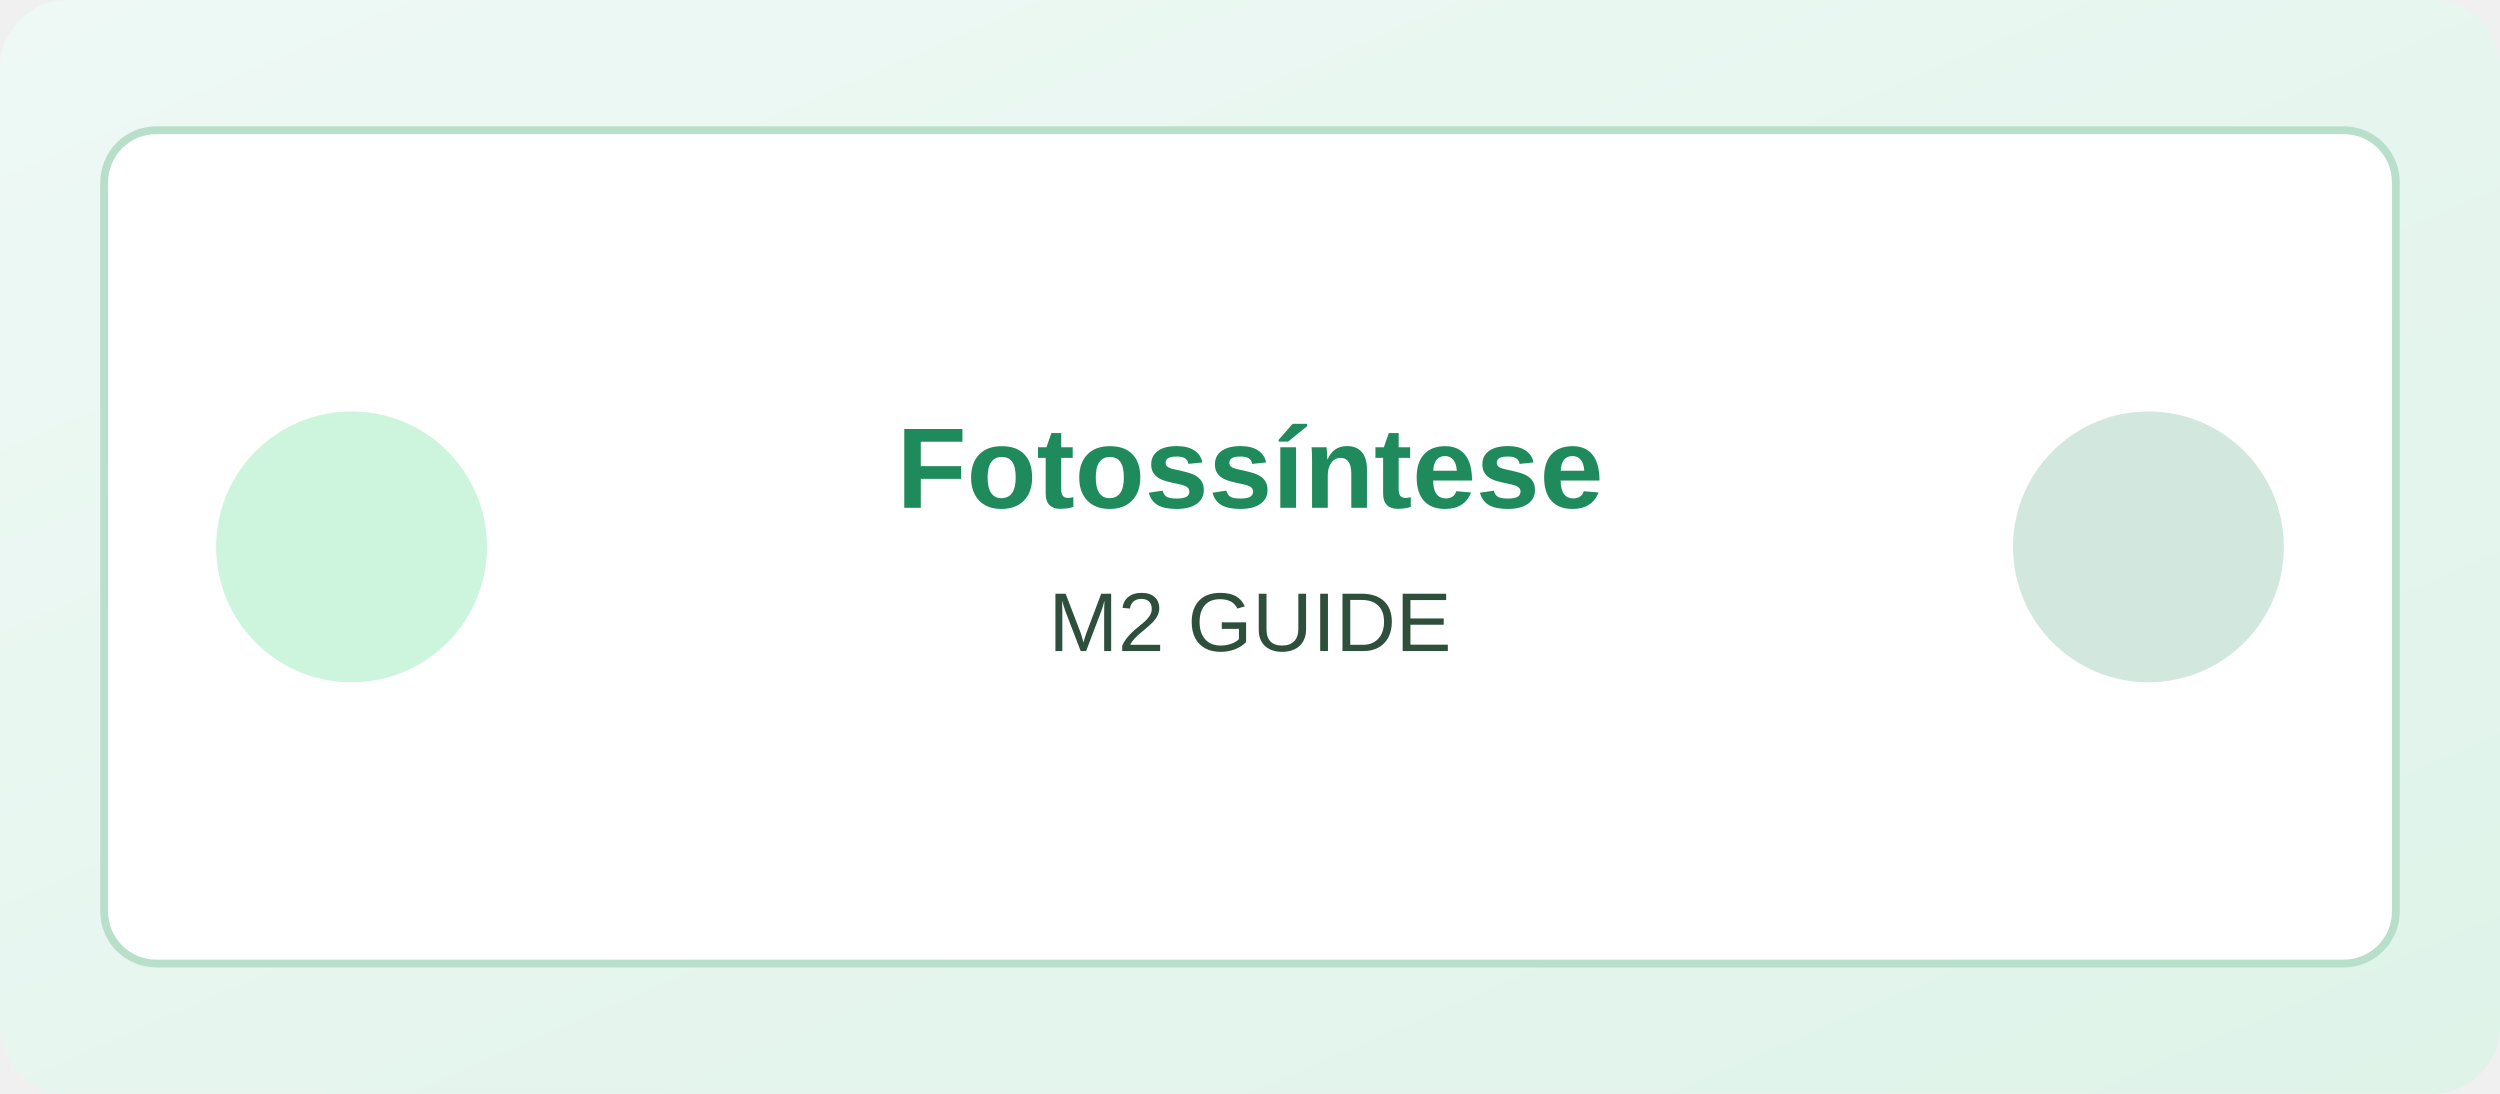
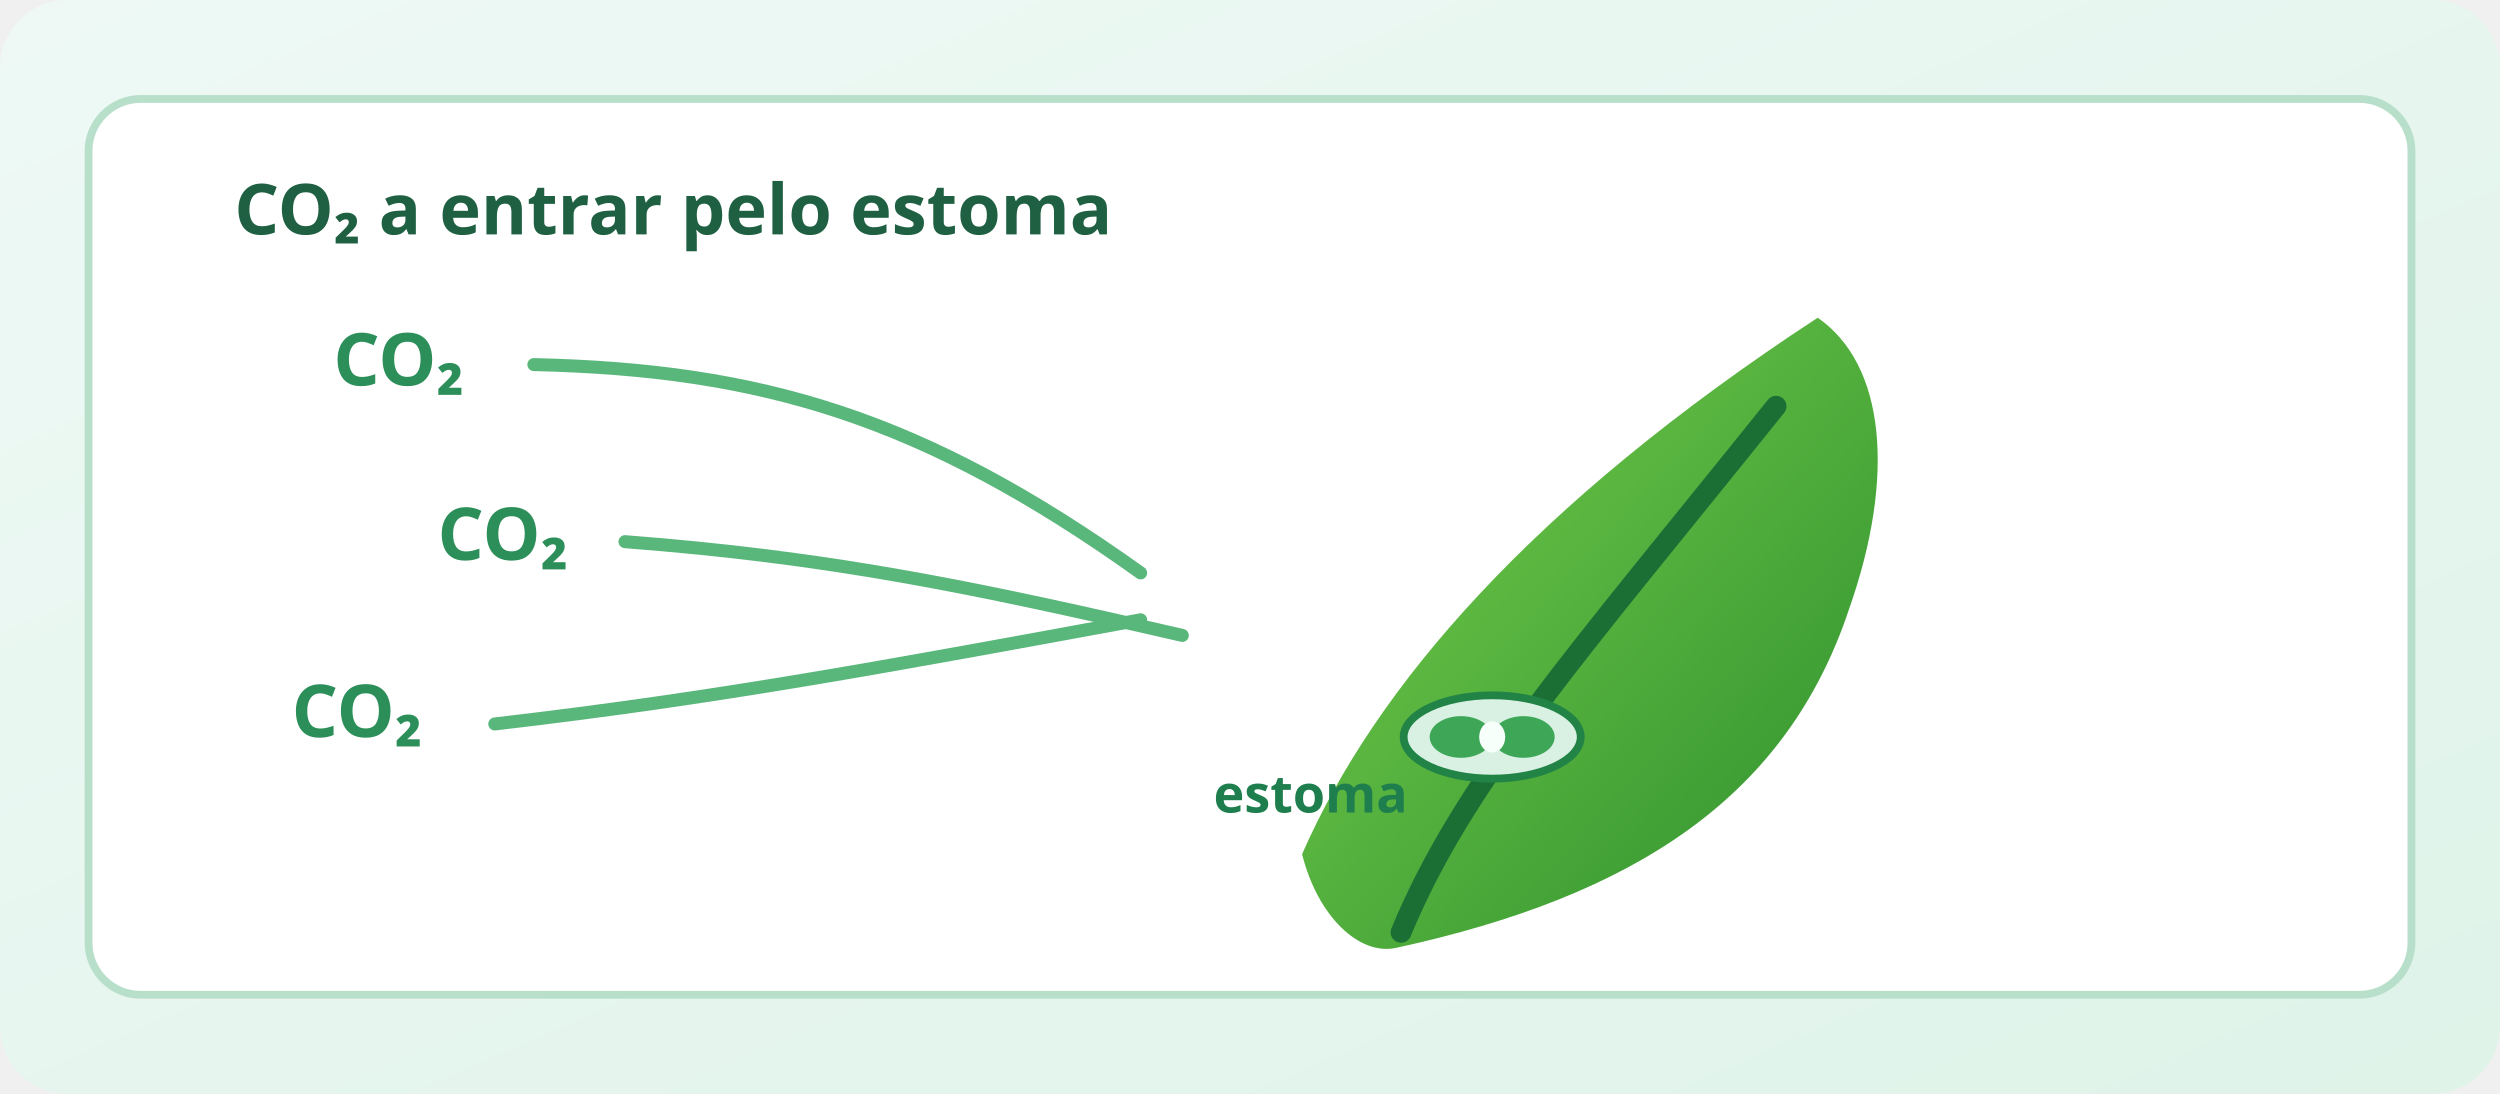
<svg xmlns="http://www.w3.org/2000/svg" viewBox="0 0 960 420" width="960" height="420">
  <defs>
    <linearGradient id="bg" x1="0" y1="0" x2="1" y2="1">
      <stop offset="0%" stop-color="#eef9f5" />
      <stop offset="100%" stop-color="#dff3e9" />
    </linearGradient>
+     <linearGradient id="leaf" x1="0" y1="0" x2="1" y2="1">
+       <stop offset="0%" stop-color="#79cf4d" />
+       <stop offset="100%" stop-color="#2c8f2d" />
+     </linearGradient>
  </defs>
  <rect width="960" height="420" rx="26" fill="url(#bg)" />
-   <rect x="40" y="50" width="880" height="320" rx="20" fill="#ffffff" stroke="#b8dfca" stroke-width="3" />
-   <circle cx="135" cy="210" r="52" fill="#37d67a" opacity="0.25" />
-   <circle cx="825" cy="210" r="52" fill="#1f8a5b" opacity="0.2" />
-   <text x="480" y="195" text-anchor="middle" font-family="Arial, sans-serif" font-size="44" fill="#1f8a5b" font-weight="700">Fotossíntese</text>
-   <text x="480" y="250" text-anchor="middle" font-family="Arial, sans-serif" font-size="32" fill="#2f4f3d">M2 GUIDE</text>
+   <rect x="34" y="38" width="892" height="344" rx="20" fill="#ffffff" stroke="#b8dfca" stroke-width="3" />
+   <text x="90" y="90" font-family="Trebuchet MS, Segoe UI, sans-serif" font-size="27" fill="#1f6042" font-weight="700">CO₂ a entrar pelo estoma</text>
+   <g transform="translate(540 218)">
+     <path d="M-40 110 C-12 46 48 -24 158 -96 C184 -78 188 -35 170 16 C146 88 88 126 -4 146 C-18 149 -34 134 -40 110 Z" fill="url(#leaf)" />
+     <path d="M-2 140 C22 82 65 34 142 -62" fill="none" stroke="#1b6f35" stroke-width="8" stroke-linecap="round" />
+     <ellipse cx="33" cy="65" rx="34" ry="16" fill="#d8f1e2" stroke="#228346" stroke-width="3" />
+     <ellipse cx="21" cy="65" rx="12" ry="8" fill="#3ea657" />
+     <ellipse cx="45" cy="65" rx="12" ry="8" fill="#3ea657" />
+     <ellipse cx="33" cy="65" rx="5" ry="6" fill="#f6fff9" />
+   </g>
+   <g fill="#2c8f5a" font-family="Trebuchet MS, Segoe UI, sans-serif" font-size="28" font-weight="700">
+     <text x="128" y="148">CO₂</text>
+     <text x="168" y="215">CO₂</text>
+     <text x="112" y="283">CO₂</text>
+   </g>
+   <g stroke="#5ab77c" stroke-width="5" fill="none" stroke-linecap="round">
+     <path d="M205 140 C292 142 354 160 438 220" />
+     <path d="M240 208 C318 214 372 225 454 244" />
+     <path d="M190 278 C276 268 340 256 438 238" />
+   </g>
+   <g fill="#1f7e4d" font-family="Trebuchet MS, Segoe UI, sans-serif" font-size="20" font-weight="700">
+     <text x="466" y="312">estoma</text>
+   </g>
</svg>
